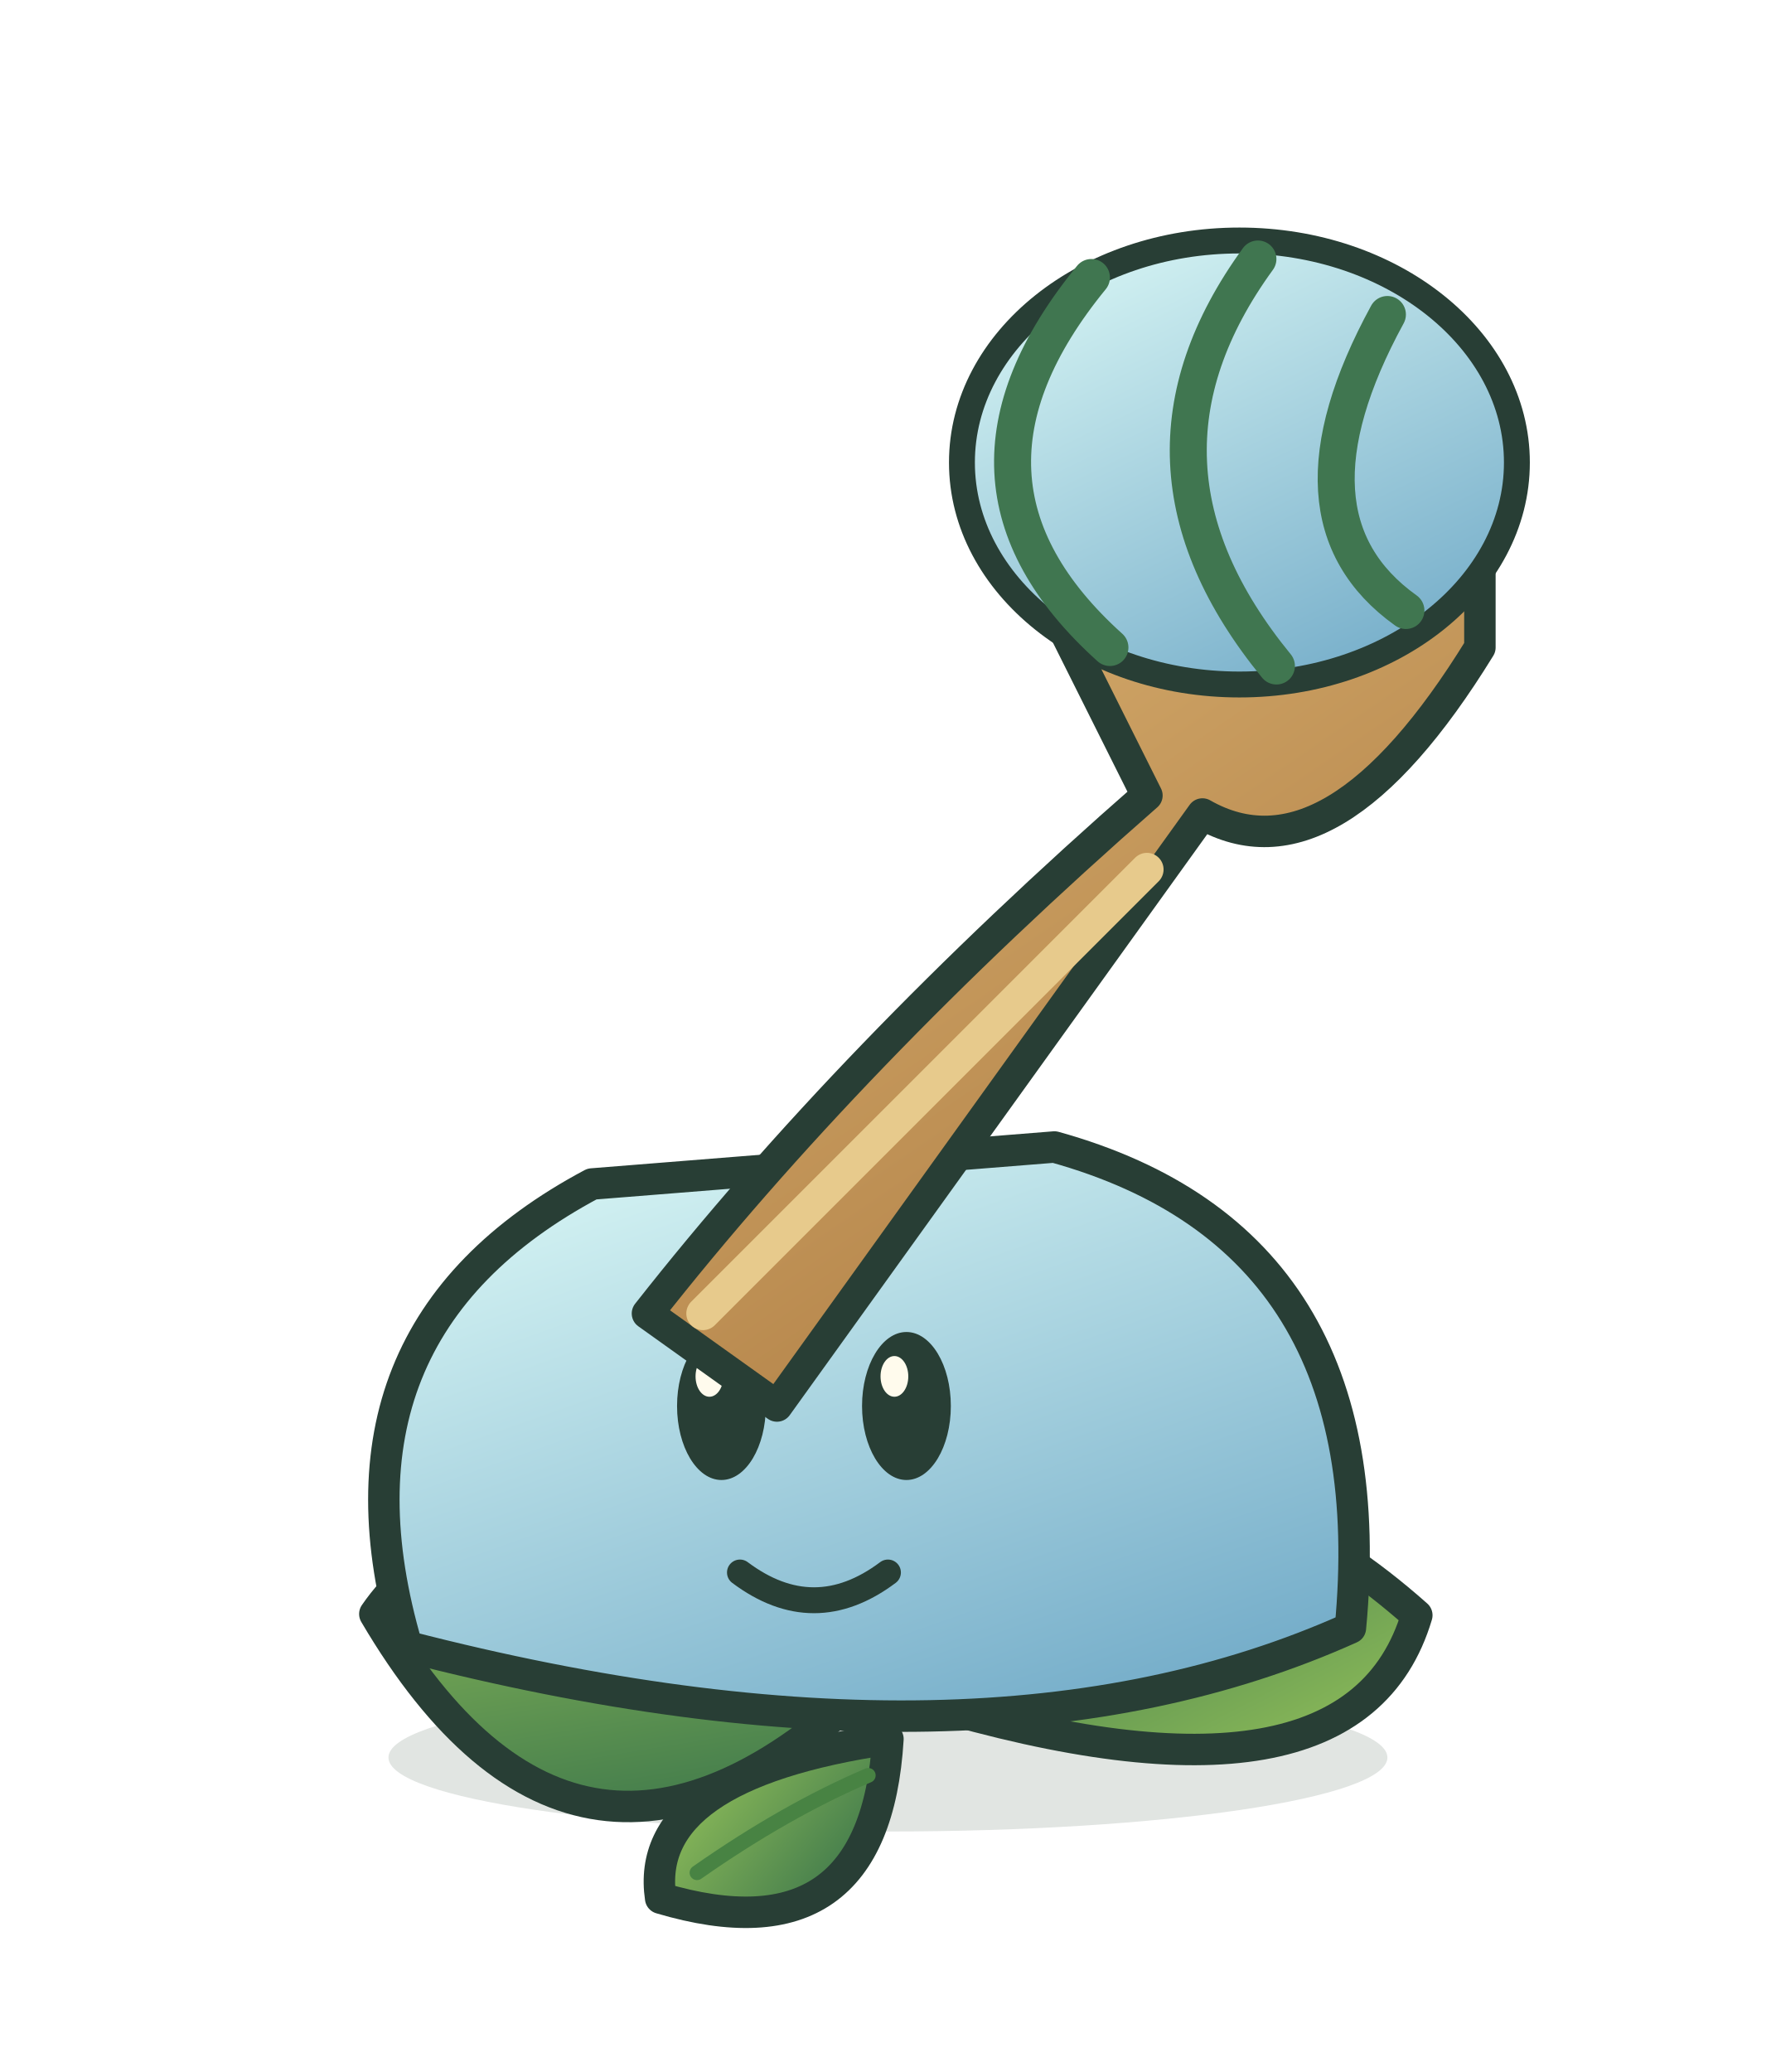
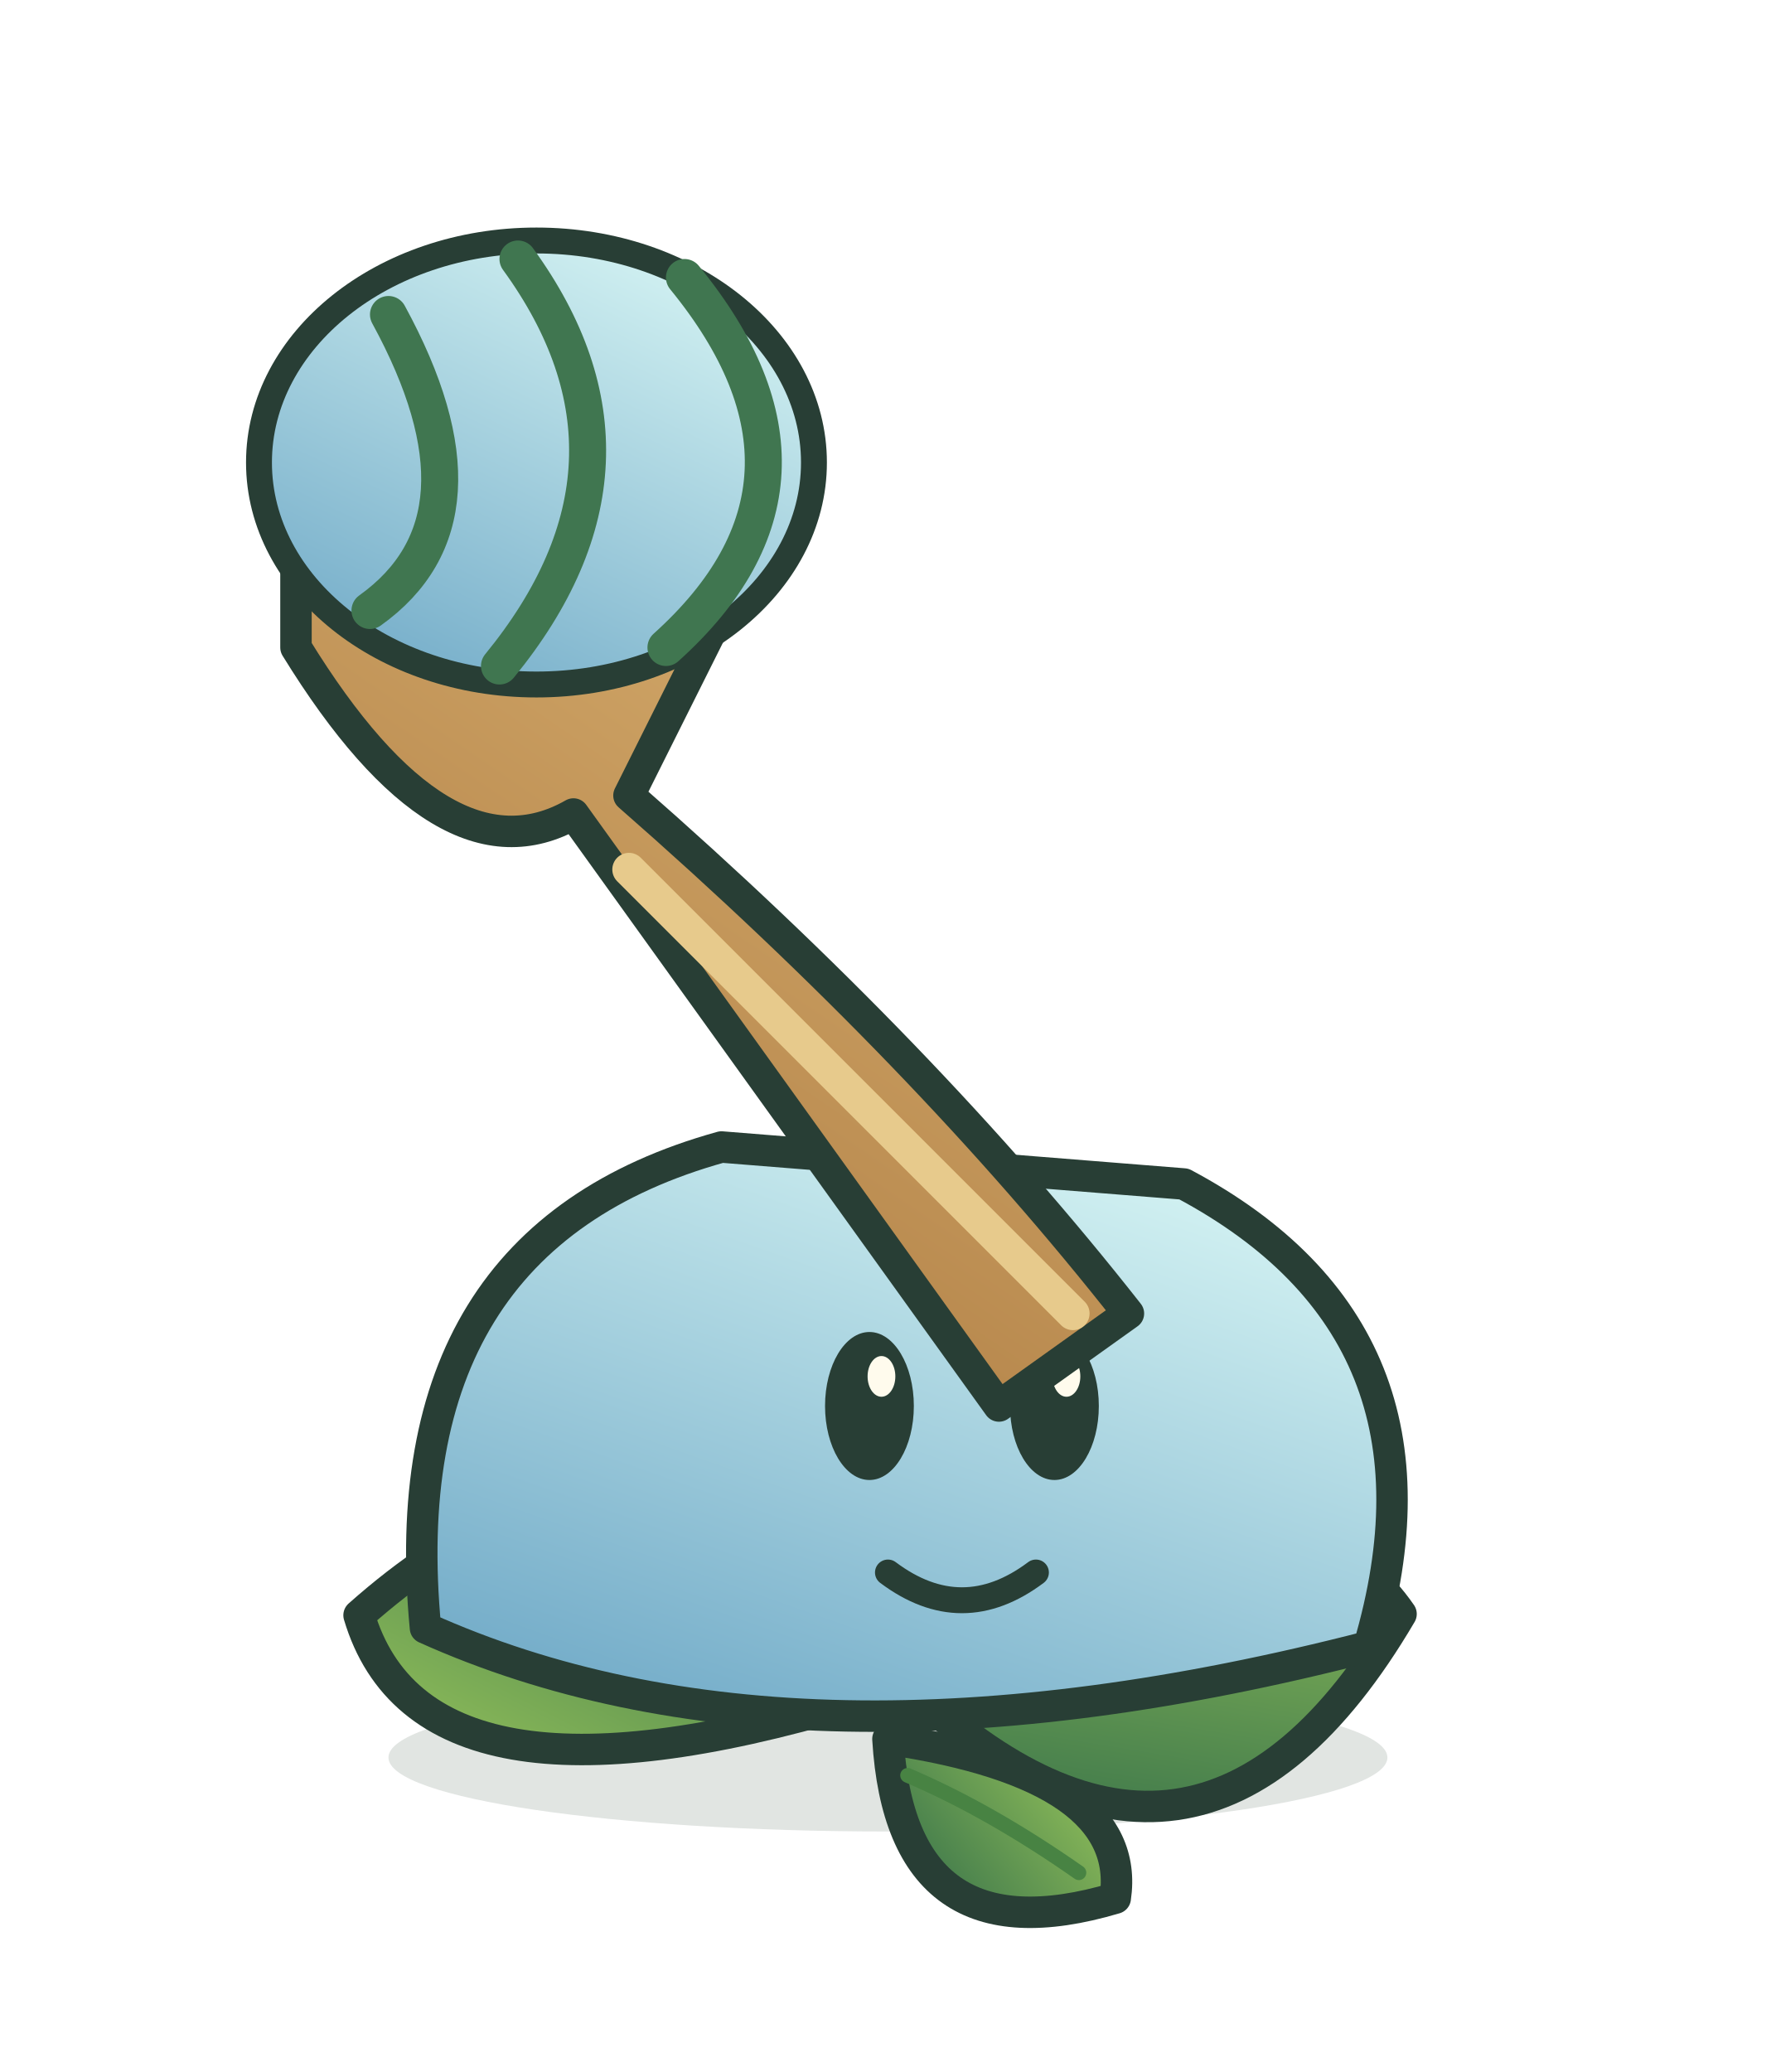
<svg xmlns="http://www.w3.org/2000/svg" width="192" height="224" viewBox="-48 -60 96 112">
  <defs>
    <linearGradient id="pea" x1=".2" y1="0" x2=".8" y2="1">
      <stop stop-color="#b7dc7a" />
      <stop offset="1" stop-color="#55904d" />
    </linearGradient>
    <linearGradient id="leaf" x1=".2" y1="0" x2=".8" y2="1">
      <stop stop-color="#88b758" />
      <stop offset="1" stop-color="#3d774b" />
    </linearGradient>
    <linearGradient id="gold" x1=".2" y1="0" x2=".8" y2="1">
      <stop stop-color="#fbe4a0" />
      <stop offset="1" stop-color="#d6953f" />
    </linearGradient>
    <linearGradient id="sun" x1=".2" y1="0" x2=".8" y2="1">
      <stop stop-color="#f0bd65" />
      <stop offset="1" stop-color="#bf813d" />
    </linearGradient>
    <linearGradient id="cream" x1=".2" y1="0" x2=".8" y2="1">
      <stop stop-color="#fff3d4" />
      <stop offset="1" stop-color="#d9be99" />
    </linearGradient>
    <linearGradient id="bark" x1=".2" y1="0" x2=".8" y2="1">
      <stop stop-color="#dcb474" />
      <stop offset="1" stop-color="#aa783f" />
    </linearGradient>
    <linearGradient id="ice" x1=".2" y1="0" x2=".8" y2="1">
      <stop stop-color="#d7f5f4" />
      <stop offset="1" stop-color="#72abc8" />
    </linearGradient>
    <linearGradient id="mint" x1=".2" y1="0" x2=".8" y2="1">
      <stop stop-color="#bfe8cb" />
      <stop offset="1" stop-color="#599993" />
    </linearGradient>
    <linearGradient id="rose" x1=".2" y1="0" x2=".8" y2="1">
      <stop stop-color="#f3b6bd" />
      <stop offset="1" stop-color="#c36282" />
    </linearGradient>
    <linearGradient id="violet" x1=".2" y1="0" x2=".8" y2="1">
      <stop stop-color="#d9c2e9" />
      <stop offset="1" stop-color="#997bb7" />
    </linearGradient>
    <linearGradient id="plum" x1=".2" y1="0" x2=".8" y2="1">
      <stop stop-color="#a995c5" />
      <stop offset="1" stop-color="#665c8a" />
    </linearGradient>
    <linearGradient id="night" x1=".2" y1="0" x2=".8" y2="1">
      <stop stop-color="#6e6b88" />
      <stop offset="1" stop-color="#35394e" />
    </linearGradient>
    <linearGradient id="fire" x1=".2" y1="0" x2=".8" y2="1">
      <stop stop-color="#fbc478" />
      <stop offset="1" stop-color="#dc7243" />
    </linearGradient>
    <linearGradient id="stone" x1=".2" y1="0" x2=".8" y2="1">
      <stop stop-color="#b3bbae" />
      <stop offset="1" stop-color="#747f7b" />
    </linearGradient>
  </defs>
-   <ellipse cx="0" cy="35" rx="27" ry="4" fill="#233e2b" opacity=".14" stroke="none" stroke-width="0" />
-   <g transform="translate(-1 31) rotate(8)">
-     <path d="M0 0 Q-21.6 -10.8 -27 0 Q-13.5 17.01 0 0Z" fill="url(#leaf)" stroke="#283e35" stroke-width="1.7" stroke-linejoin="round" stroke-linecap="round" />
-     <path d="M-2 1 Q-12.15 0 -22.68 0" fill="none" stroke="#488343" stroke-width="0.8" stroke-linejoin="round" stroke-linecap="round" />
+   <g transform="scale(-1 1)">
+     <ellipse cx="0" cy="35" rx="27" ry="4" fill="#233e2b" opacity=".14" stroke="none" stroke-width="0" />
+     <g transform="translate(-1 31) rotate(8)">
+       <path d="M0 0 Q-21.6 -10.8 -27 0 Q-13.5 17.01 0 0Z" fill="url(#leaf)" stroke="#283e35" stroke-width="1.7" stroke-linejoin="round" stroke-linecap="round" />
+       <path d="M-2 1 Q-12.15 0 -22.68 0" fill="none" stroke="#488343" stroke-width="0.8" stroke-linejoin="round" stroke-linecap="round" />
+     </g>
+     <g transform="translate(2 32) rotate(170)">
+       <path d="M0 0 Q-21.6 -10.8 -27 0 Q-13.5 17.01 0 0Z" fill="url(#leaf)" stroke="#283e35" stroke-width="1.7" stroke-linejoin="round" stroke-linecap="round" />
+       <path d="M-2 1 Q-12.15 0 -22.68 0" fill="none" stroke="#488343" stroke-width="0.8" stroke-linejoin="round" stroke-linecap="round" />
+     </g>
+     <g transform="translate(0 34) rotate(-35)">
+       <path d="M0 0 Q-12.0 -6.0 -15 0 Q-7.5 9.45 0 0Z" fill="url(#leaf)" stroke="#283e35" stroke-width="1.7" stroke-linejoin="round" stroke-linecap="round" />
+       <path d="M-2 1 Q-6.75 0 -12.6 0" fill="none" stroke="#488343" stroke-width="0.8" stroke-linejoin="round" stroke-linecap="round" />
+     </g>
+     <path d="M-26 29 Q-31 12 -16 4 L9 2 Q27 7 25 28 Q5 37 -26 29Z" fill="url(#ice)" stroke="#283e35" stroke-width="1.7" stroke-linejoin="round" stroke-linecap="round" />
+     <ellipse cx="-9" cy="16" rx="2.4" ry="4" fill="#283e35" stroke="none" stroke-width="1.4" />
+     <ellipse cx="-9.65" cy="14.4" rx="0.75" ry="1.1" fill="#fffbed" stroke="none" stroke-width="1.4" />
+     <ellipse cx="1" cy="16" rx="2.4" ry="4" fill="#283e35" stroke="none" stroke-width="1.4" />
+     <ellipse cx="0.35" cy="14.4" rx="0.75" ry="1.1" fill="#fffbed" stroke="none" stroke-width="1.4" />
+     <path d="M-8 25 q4 3 8 0" fill="none" stroke="#283e35" stroke-width="1.4" stroke-linejoin="round" stroke-linecap="round" />
+     <path d="M-13 11 Q-2 -3 14 -17 L8 -29 Q17 -41 32 -31 L32 -25 Q24 -12 17 -16 L-6 16Z" fill="url(#bark)" stroke="#283e35" stroke-width="1.7" stroke-linejoin="round" stroke-linecap="round" />
+     <path d="M-10 11 L14 -13" fill="none" stroke="#e7ca8c" stroke-width="1.8" stroke-linejoin="round" stroke-linecap="round" />
+     <ellipse cx="19" cy="-35" rx="15" ry="12" fill="url(#ice)" stroke="#283e35" stroke-width="1.4" />
+     <path d="M11 -45 Q2 -34 12 -25 M20 -46 Q12 -35 21 -24 M27 -43 Q21 -32 28 -27" fill="none" stroke="#407650" stroke-width="2" stroke-linejoin="round" stroke-linecap="round" />
  </g>
-   <g transform="translate(2 32) rotate(170)">
-     <path d="M0 0 Q-21.6 -10.8 -27 0 Q-13.5 17.01 0 0Z" fill="url(#leaf)" stroke="#283e35" stroke-width="1.7" stroke-linejoin="round" stroke-linecap="round" />
-     <path d="M-2 1 Q-12.15 0 -22.68 0" fill="none" stroke="#488343" stroke-width="0.8" stroke-linejoin="round" stroke-linecap="round" />
-   </g>
-   <g transform="translate(0 34) rotate(-35)">
-     <path d="M0 0 Q-12.0 -6.0 -15 0 Q-7.5 9.45 0 0Z" fill="url(#leaf)" stroke="#283e35" stroke-width="1.7" stroke-linejoin="round" stroke-linecap="round" />
-     <path d="M-2 1 Q-6.75 0 -12.6 0" fill="none" stroke="#488343" stroke-width="0.8" stroke-linejoin="round" stroke-linecap="round" />
-   </g>
-   <path d="M-26 29 Q-31 12 -16 4 L9 2 Q27 7 25 28 Q5 37 -26 29Z" fill="url(#ice)" stroke="#283e35" stroke-width="1.7" stroke-linejoin="round" stroke-linecap="round" />
-   <ellipse cx="-9" cy="16" rx="2.4" ry="4" fill="#283e35" stroke="none" stroke-width="1.4" />
-   <ellipse cx="-9.65" cy="14.4" rx="0.75" ry="1.1" fill="#fffbed" stroke="none" stroke-width="1.4" />
-   <ellipse cx="1" cy="16" rx="2.4" ry="4" fill="#283e35" stroke="none" stroke-width="1.4" />
-   <ellipse cx="0.35" cy="14.4" rx="0.75" ry="1.1" fill="#fffbed" stroke="none" stroke-width="1.4" />
-   <path d="M-8 25 q4 3 8 0" fill="none" stroke="#283e35" stroke-width="1.4" stroke-linejoin="round" stroke-linecap="round" />
-   <path d="M-13 11 Q-2 -3 14 -17 L8 -29 Q17 -41 32 -31 L32 -25 Q24 -12 17 -16 L-6 16Z" fill="url(#bark)" stroke="#283e35" stroke-width="1.7" stroke-linejoin="round" stroke-linecap="round" />
-   <path d="M-10 11 L14 -13" fill="none" stroke="#e7ca8c" stroke-width="1.8" stroke-linejoin="round" stroke-linecap="round" />
-   <ellipse cx="19" cy="-35" rx="15" ry="12" fill="url(#ice)" stroke="#283e35" stroke-width="1.4" />
-   <path d="M11 -45 Q2 -34 12 -25 M20 -46 Q12 -35 21 -24 M27 -43 Q21 -32 28 -27" fill="none" stroke="#407650" stroke-width="2" stroke-linejoin="round" stroke-linecap="round" />
</svg>
